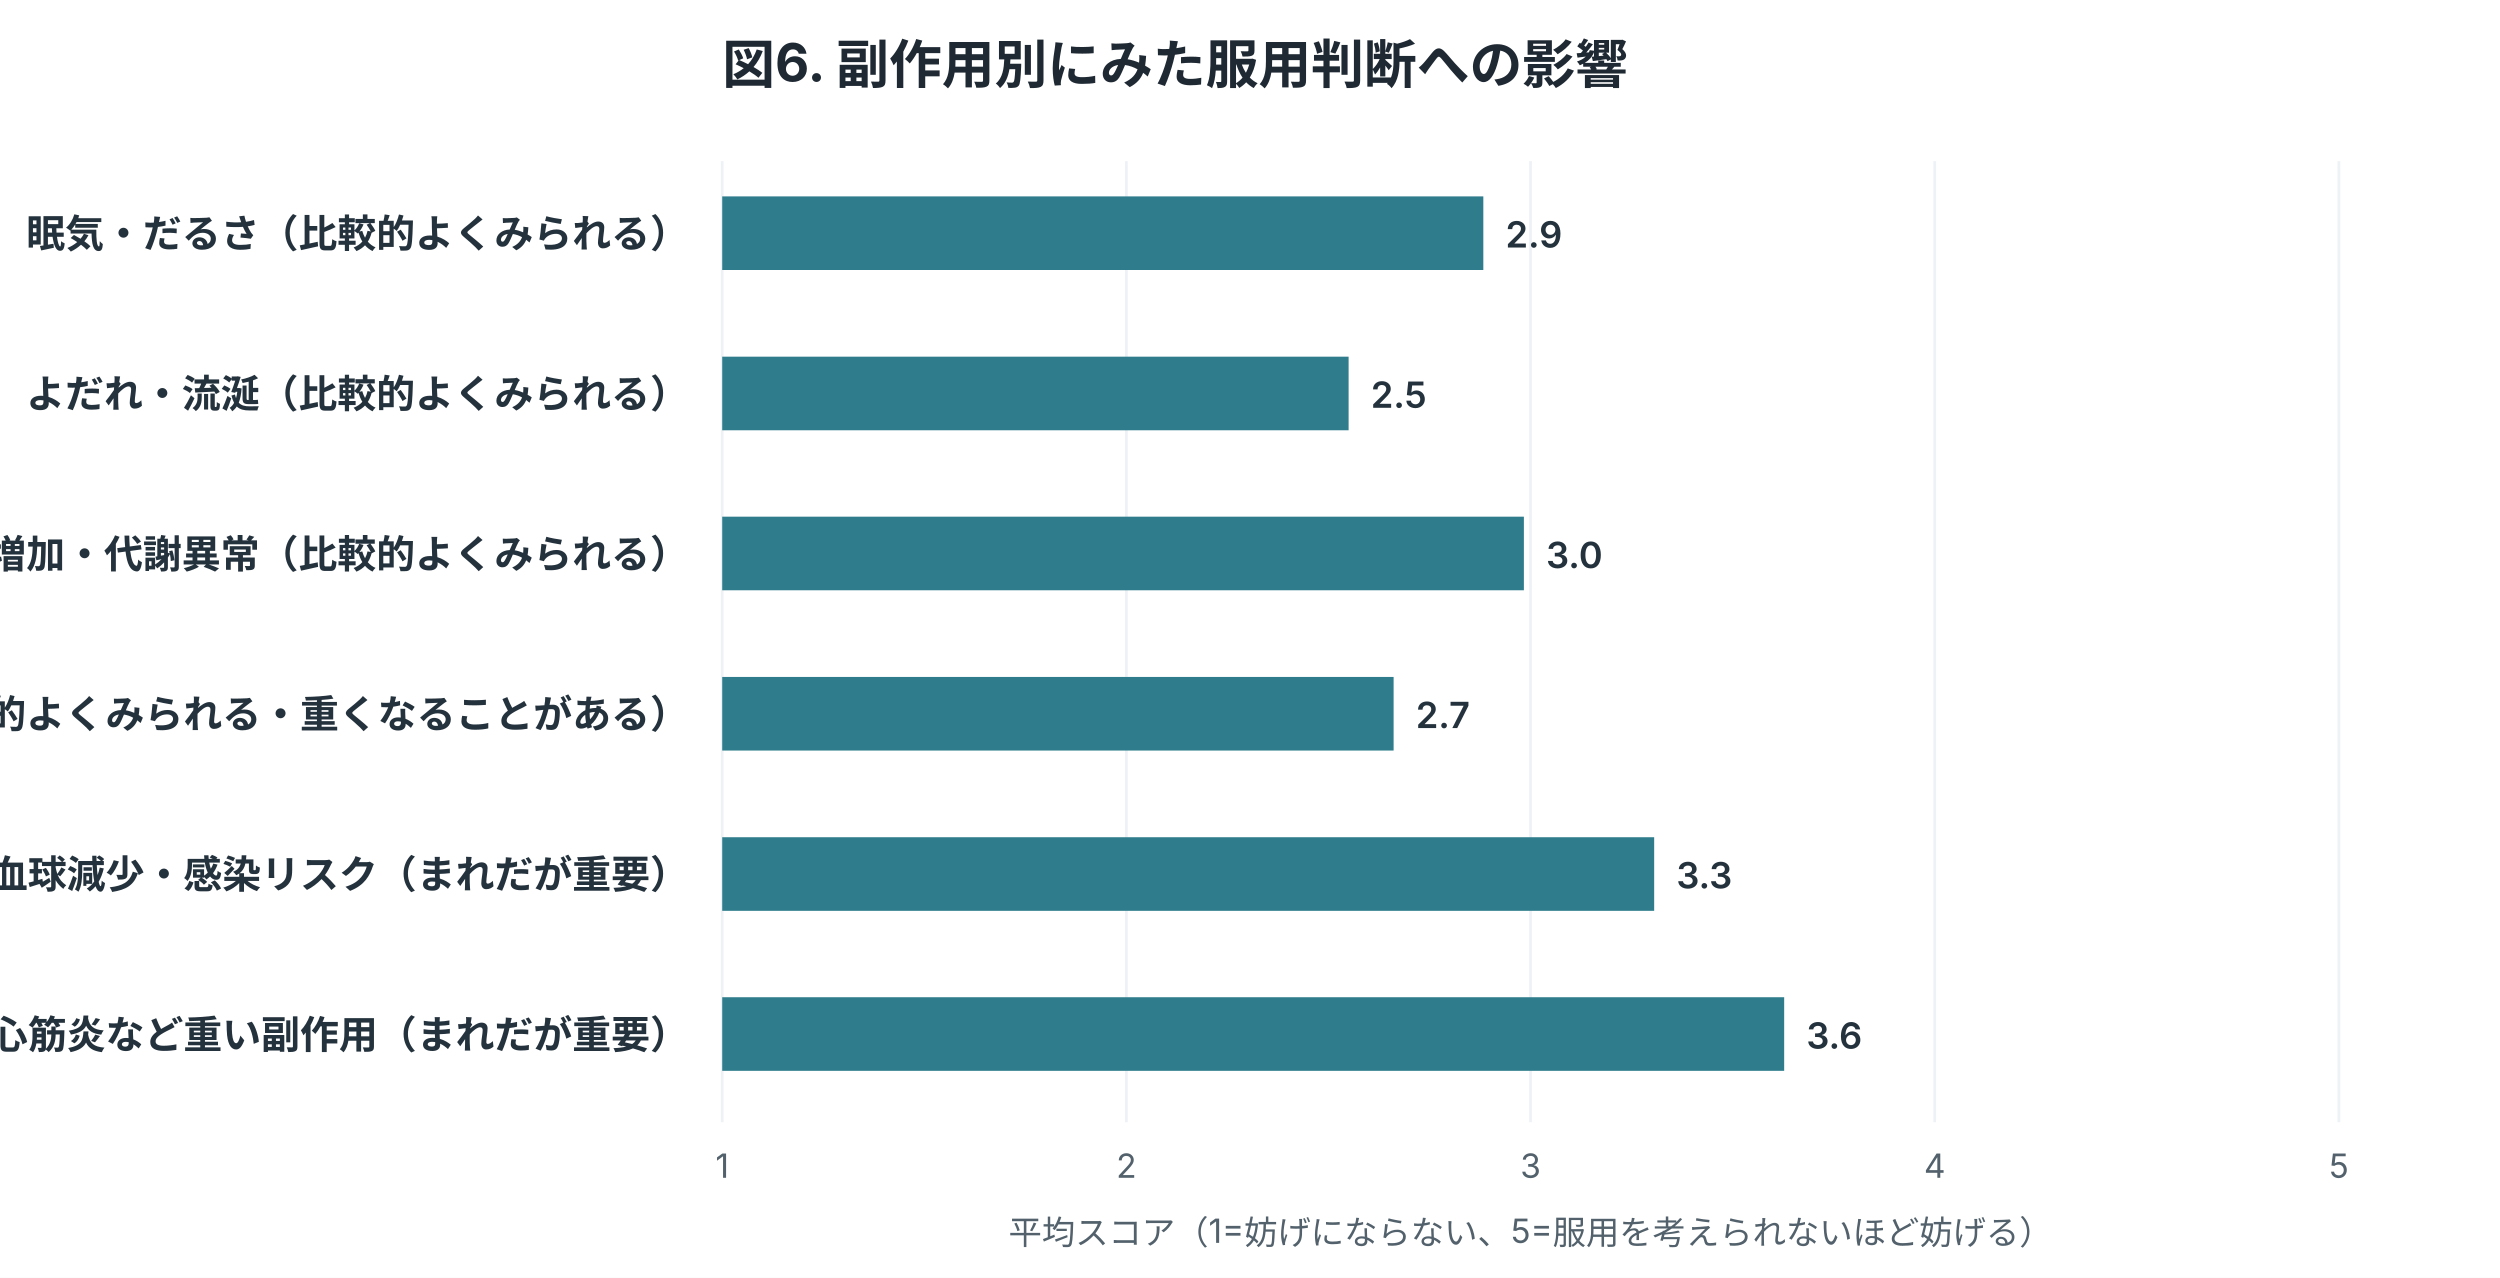
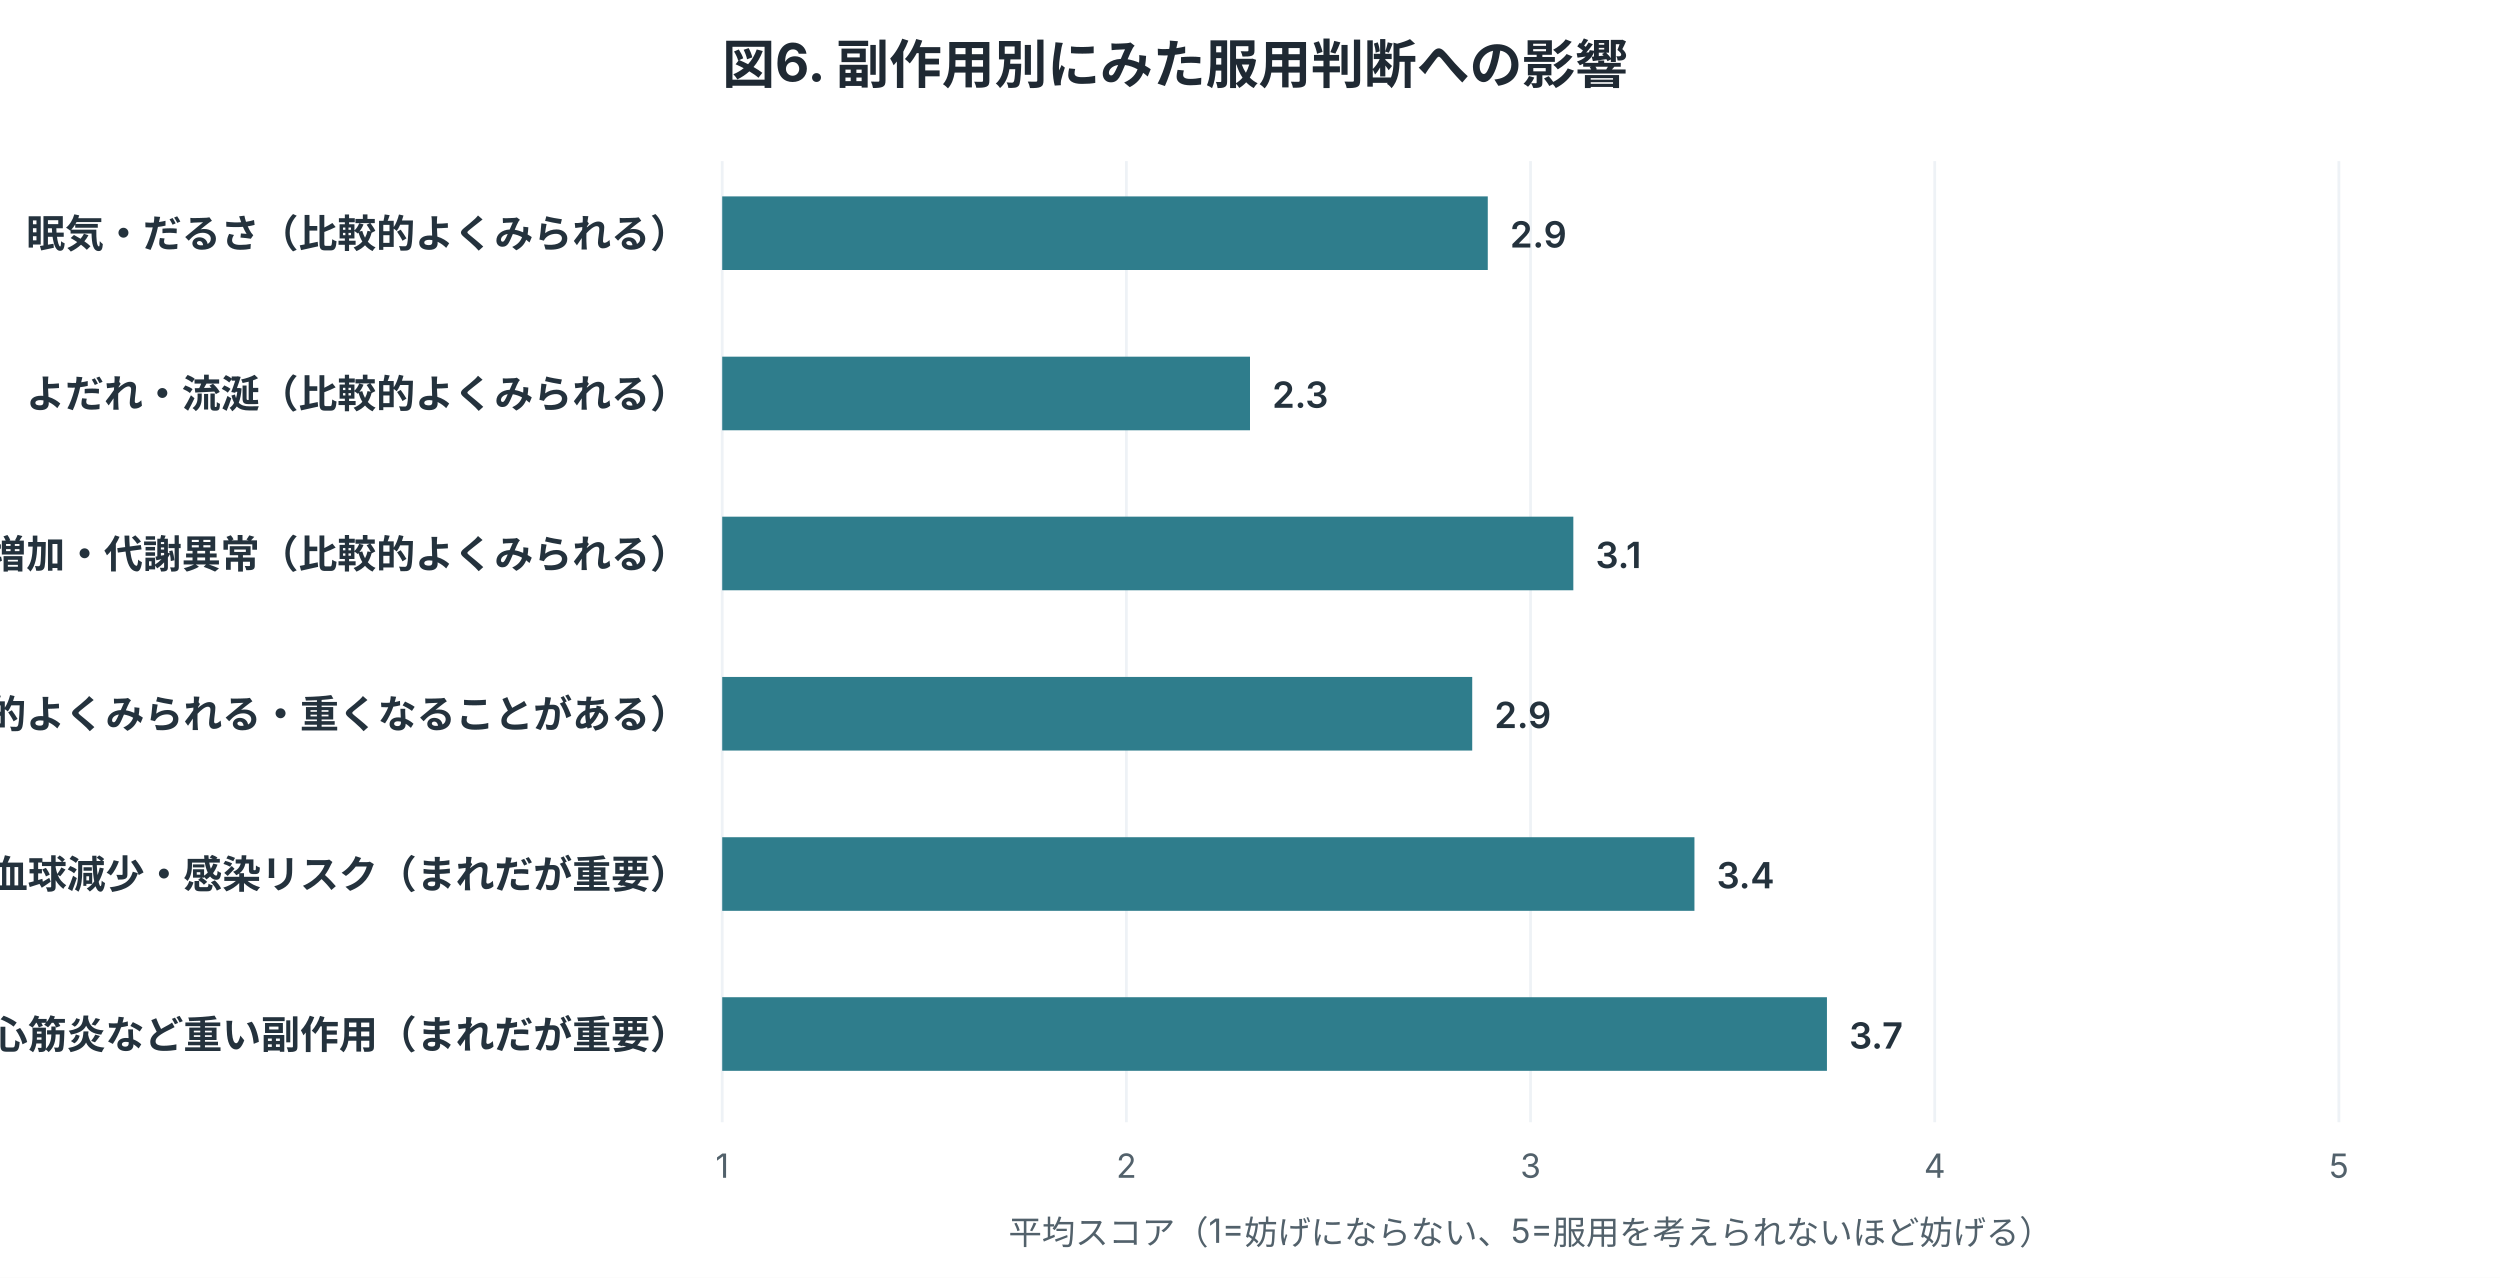
<svg xmlns="http://www.w3.org/2000/svg" width="900" height="460" viewBox="0 0 900 460" role="img">
  <style>
.title{font:700 19px -apple-system,BlinkMacSystemFont,"Segoe UI",sans-serif;fill:#1f2933}
.label{font:600 14px -apple-system,BlinkMacSystemFont,"Segoe UI",sans-serif;fill:#24323d}
.num{font:600 13px -apple-system,BlinkMacSystemFont,"Segoe UI",sans-serif;fill:#24323d}
.axis,.legend,.note{font:12px -apple-system,BlinkMacSystemFont,"Segoe UI",sans-serif;fill:#52616b}
.inside{font:700 13px -apple-system,BlinkMacSystemFont,"Segoe UI",sans-serif;fill:white}
.big{font:700 34px -apple-system,BlinkMacSystemFont,"Segoe UI",sans-serif;fill:#1f2933}
</style>
  <rect width="100%" height="100%" fill="white" />
  <text x="260" y="30" class="title">図6. 副作用別にみた服用判断への影響</text>
  <line x1="260.0" y1="58" x2="260.0" y2="404" stroke="#eef2f6" />
  <text x="260.0" y="424" text-anchor="middle" class="axis">1</text>
  <line x1="405.5" y1="58" x2="405.5" y2="404" stroke="#eef2f6" />
  <text x="405.5" y="424" text-anchor="middle" class="axis">2</text>
  <line x1="551.0" y1="58" x2="551.0" y2="404" stroke="#eef2f6" />
  <text x="551.0" y="424" text-anchor="middle" class="axis">3</text>
  <line x1="696.5" y1="58" x2="696.5" y2="404" stroke="#eef2f6" />
  <text x="696.5" y="424" text-anchor="middle" class="axis">4</text>
  <line x1="842.0" y1="58" x2="842.0" y2="404" stroke="#eef2f6" />
  <text x="842.0" y="424" text-anchor="middle" class="axis">5</text>
  <text x="248" y="89.1" text-anchor="end" class="label">眠気・だるさ（比較的よくみられる）</text>
-   <rect x="260" y="70.7" width="274.0" height="26.5" fill="#2f7d8c" />
-   <text x="542.0" y="89.1" class="num">2.9</text>
+   <rect x="260" y="70.7" width="275.6" height="26.5" fill="#2f7d8c" />
+   <text x="543.6" y="89.1" class="num">2.9</text>
  <text x="248" y="146.8" text-anchor="end" class="label">よだれ・流涎（比較的よくみられる）</text>
-   <rect x="260" y="128.4" width="225.5" height="26.5" fill="#2f7d8c" />
-   <text x="493.5" y="146.8" class="num">2.5</text>
+   <rect x="260" y="128.4" width="190.0" height="26.5" fill="#2f7d8c" />
+   <text x="458.0" y="146.8" class="num">2.3</text>
  <text x="248" y="204.5" text-anchor="end" class="label">体重増加・代謝異常（比較的よくみられる）</text>
-   <rect x="260" y="186.0" width="288.6" height="26.5" fill="#2f7d8c" />
-   <text x="556.6" y="204.5" class="num">3.0</text>
+   <rect x="260" y="186.0" width="306.4" height="26.5" fill="#2f7d8c" />
+   <text x="574.4" y="204.5" class="num">3.1</text>
  <text x="248" y="262.1" text-anchor="end" class="label">便秘（比較的よくみられる・重くなることがある）</text>
-   <rect x="260" y="243.7" width="241.7" height="26.5" fill="#2f7d8c" />
-   <text x="509.7" y="262.1" class="num">2.7</text>
+   <rect x="260" y="243.7" width="270.0" height="26.5" fill="#2f7d8c" />
+   <text x="538.0" y="262.1" class="num">2.9</text>
  <text x="248" y="319.8" text-anchor="end" class="label">白血球減少・感染リスク（まれだが重要）</text>
-   <rect x="260" y="301.4" width="335.5" height="26.5" fill="#2f7d8c" />
-   <text x="603.5" y="319.8" class="num">3.3</text>
+   <rect x="260" y="301.4" width="350.0" height="26.5" fill="#2f7d8c" />
+   <text x="618.0" y="319.8" class="num">3.4</text>
  <text x="248" y="377.5" text-anchor="end" class="label">心筋炎など重い副作用（まれだが重要）</text>
-   <rect x="260" y="359.0" width="382.3" height="26.5" fill="#2f7d8c" />
-   <text x="650.3" y="377.5" class="num">3.6</text>
+   <rect x="260" y="359.0" width="397.7" height="26.5" fill="#2f7d8c" />
+   <text x="665.7" y="377.5" class="num">3.7</text>
  <text x="551.0" y="448" text-anchor="middle" class="axis">平均スコア（1=妨げにならない、5=服用を考えられないほど妨げる）</text>
</svg>
